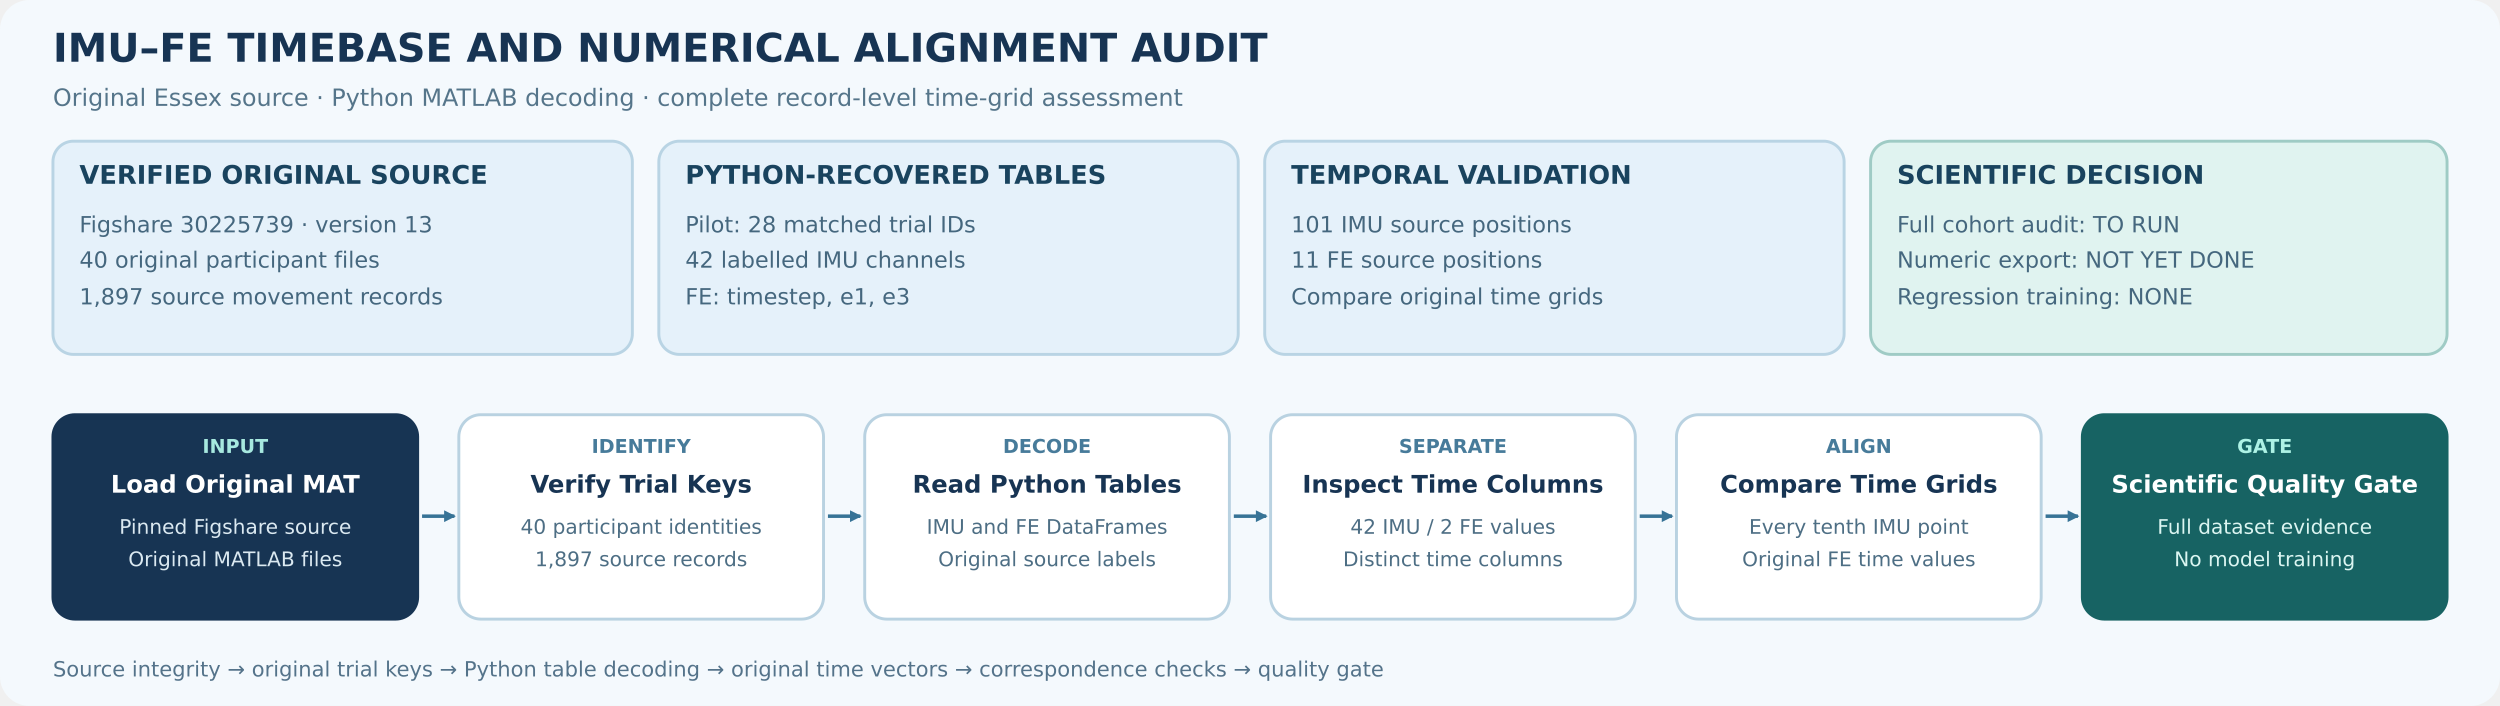
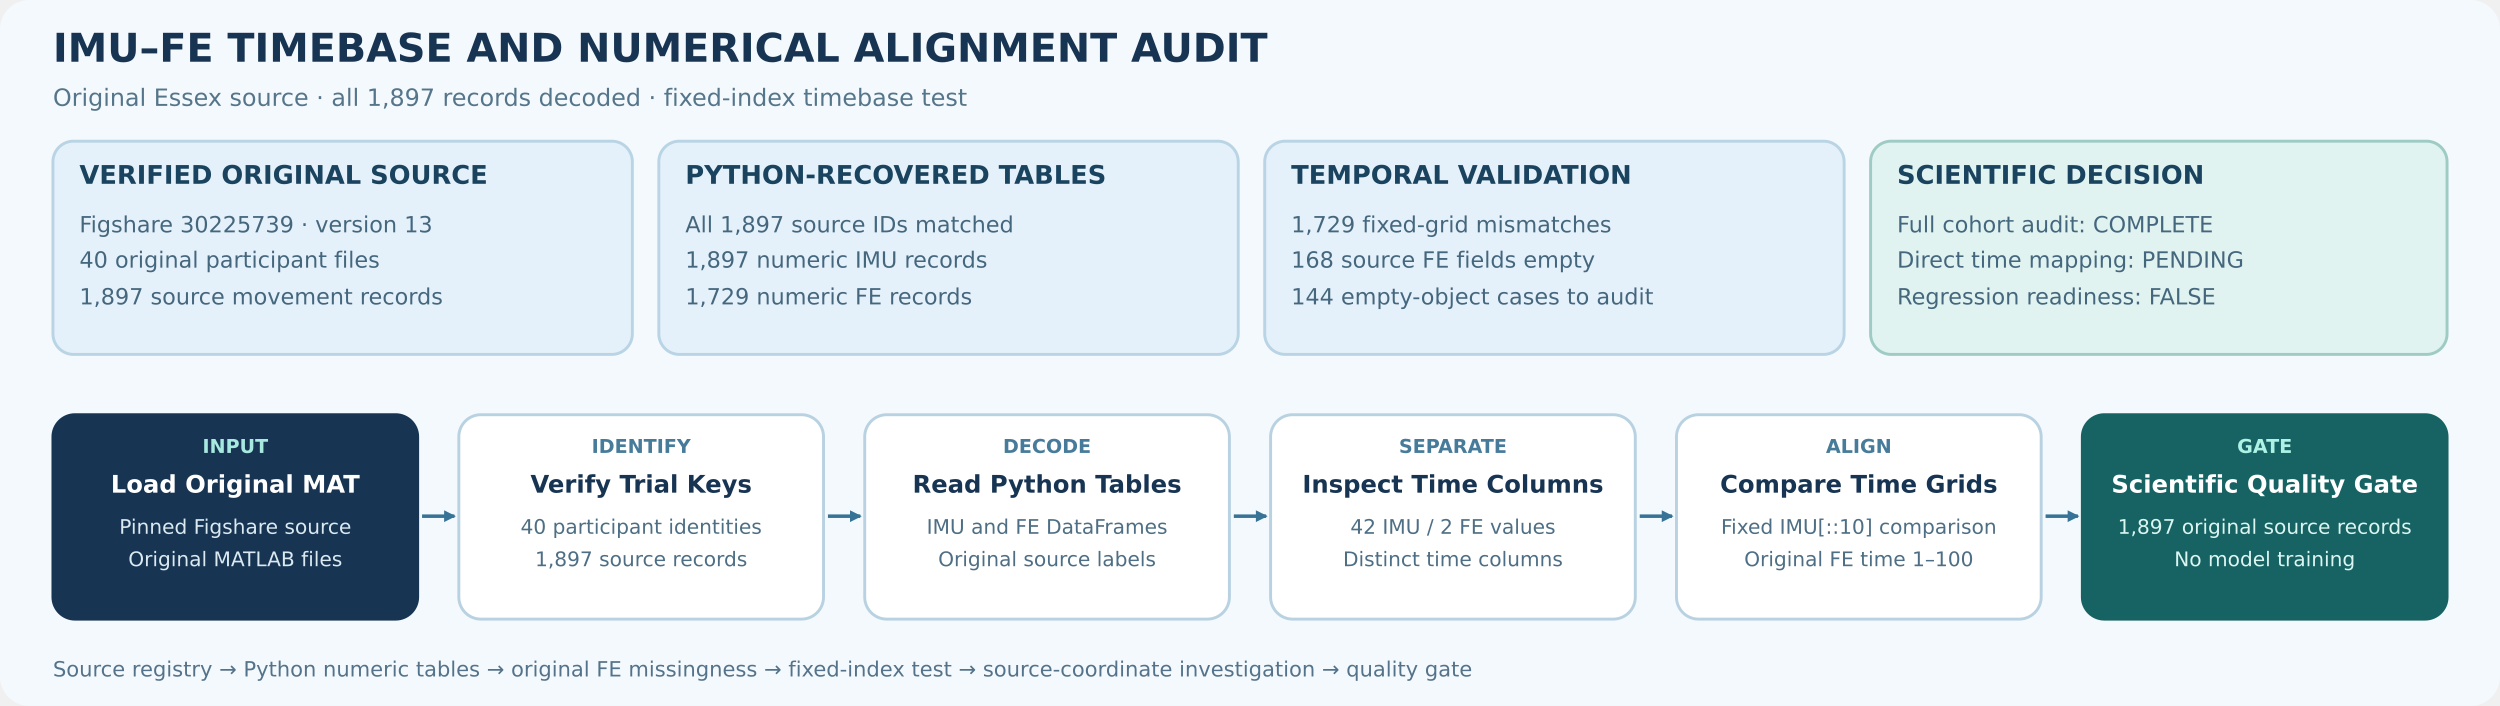
<svg xmlns="http://www.w3.org/2000/svg" width="1700" height="480" viewBox="0 0 1700 480" role="img" aria-labelledby="title desc">
  <defs>
    <marker id="final-arrow" markerUnits="userSpaceOnUse" markerWidth="8" markerHeight="8" refX="7" refY="4" orient="auto">
      <path d="M0 0 L8 4 L0 8 Z" fill="#377396" />
    </marker>
  </defs>
  <rect width="1700" height="480" rx="20" fill="#F4F9FD" />
  <g font-family="DejaVu Sans, Arial, sans-serif">
    <text x="36" y="42" font-size="27" font-weight="700" fill="#173453">IMU–FE TIMEBASE AND NUMERICAL ALIGNMENT AUDIT</text>
-     <text x="36" y="72" font-size="16.2" fill="#55758A">Original Essex source · Python MATLAB decoding · complete record-level time-grid assessment</text>
+     <text x="36" y="72" font-size="16.2" fill="#55758A">Original Essex source · all 1,897 records decoded · fixed-index timebase test</text>
    <g aria-label="Recorded evidence source groups">
      <rect x="36" y="96" width="394" height="145" rx="14" fill="#E5F1FA" stroke="#B9D4E4" stroke-width="2" />
      <rect x="448" y="96" width="394" height="145" rx="14" fill="#E5F1FA" stroke="#B9D4E4" stroke-width="2" />
      <rect x="860" y="96" width="394" height="145" rx="14" fill="#E5F1FA" stroke="#B9D4E4" stroke-width="2" />
      <rect x="1272" y="96" width="392" height="145" rx="14" fill="#E0F3F0" stroke="#9FCBC5" stroke-width="2" />
      <g font-size="17.5" font-weight="700" fill="#19435E">
        <text x="54" y="125">VERIFIED ORIGINAL SOURCE</text>
        <text x="466" y="125">PYTHON-RECOVERED TABLES</text>
        <text x="878" y="125">TEMPORAL VALIDATION</text>
        <text x="1290" y="125">SCIENTIFIC DECISION</text>
      </g>
      <g font-size="15.2" fill="#45677E">
        <text x="54" y="158">Figshare 30225739 · version 13</text>
        <text x="54" y="182">40 original participant files</text>
        <text x="54" y="207">1,897 source movement records</text>
-         <text x="466" y="158">Pilot: 28 matched trial IDs</text>
-         <text x="466" y="182">42 labelled IMU channels</text>
-         <text x="466" y="207">FE: timestep, e1, e3</text>
-         <text x="878" y="158">101 IMU source positions</text>
-         <text x="878" y="182">11 FE source positions</text>
-         <text x="878" y="207">Compare original time grids</text>
-         <text x="1290" y="158">Full cohort audit: TO RUN</text>
-         <text x="1290" y="182">Numeric export: NOT YET DONE</text>
-         <text x="1290" y="207">Regression training: NONE</text>
+         <text x="466" y="158">All 1,897 source IDs matched</text>
+         <text x="466" y="182">1,897 numeric IMU records</text>
+         <text x="466" y="207">1,729 numeric FE records</text>
+         <text x="878" y="158">1,729 fixed-grid mismatches</text>
+         <text x="878" y="182">168 source FE fields empty</text>
+         <text x="878" y="207">144 empty-object cases to audit</text>
+         <text x="1290" y="158">Full cohort audit: COMPLETE</text>
+         <text x="1290" y="182">Direct time mapping: PENDING</text>
+         <text x="1290" y="207">Regression readiness: FALSE</text>
      </g>
    </g>
    <g aria-label="Final notebook execution workflow">
      <g stroke-width="2">
        <rect x="36" y="282" width="248" height="139" rx="15" fill="#173453" stroke="#173453" />
        <rect x="312" y="282" width="248" height="139" rx="15" fill="#FFFFFF" stroke="#B9D2E1" />
        <rect x="588" y="282" width="248" height="139" rx="15" fill="#FFFFFF" stroke="#B9D2E1" />
        <rect x="864" y="282" width="248" height="139" rx="15" fill="#FFFFFF" stroke="#B9D2E1" />
        <rect x="1140" y="282" width="248" height="139" rx="15" fill="#FFFFFF" stroke="#B9D2E1" />
        <rect x="1416" y="282" width="248" height="139" rx="15" fill="#176363" stroke="#176363" />
      </g>
      <g fill="none" stroke="#377396" stroke-width="2.4" marker-end="url(#final-arrow)">
        <path d="M287 351 H309" />
        <path d="M563 351 H585" />
        <path d="M839 351 H861" />
        <path d="M1115 351 H1137" />
        <path d="M1391 351 H1413" />
      </g>
      <g font-size="13" font-weight="700" text-anchor="middle">
        <text x="160" y="308" fill="#A7E9DF">INPUT</text>
        <text x="436" y="308" fill="#477B9A">IDENTIFY</text>
        <text x="712" y="308" fill="#477B9A">DECODE</text>
        <text x="988" y="308" fill="#477B9A">SEPARATE</text>
        <text x="1264" y="308" fill="#477B9A">ALIGN</text>
        <text x="1540" y="308" fill="#AEF2E5">GATE</text>
      </g>
      <g font-size="16.5" font-weight="700" text-anchor="middle">
        <text x="160" y="335" fill="#FFFFFF">Load Original MAT</text>
        <text x="436" y="335" fill="#173453">Verify Trial Keys</text>
        <text x="712" y="335" fill="#173453">Read Python Tables</text>
        <text x="988" y="335" fill="#173453">Inspect Time Columns</text>
        <text x="1264" y="335" fill="#173453">Compare Time Grids</text>
        <text x="1540" y="335" fill="#FFFFFF">Scientific Quality Gate</text>
      </g>
      <g font-size="13.7" text-anchor="middle">
        <text x="160" y="363" fill="#DBE9F1">Pinned Figshare source</text>
        <text x="160" y="385" fill="#DBE9F1">Original MATLAB files</text>
        <text x="436" y="363" fill="#4D6E84">40 participant identities</text>
        <text x="436" y="385" fill="#4D6E84">1,897 source records</text>
        <text x="712" y="363" fill="#4D6E84">IMU and FE DataFrames</text>
        <text x="712" y="385" fill="#4D6E84">Original source labels</text>
        <text x="988" y="363" fill="#4D6E84">42 IMU / 2 FE values</text>
        <text x="988" y="385" fill="#4D6E84">Distinct time columns</text>
-         <text x="1264" y="363" fill="#4D6E84">Every tenth IMU point</text>
-         <text x="1264" y="385" fill="#4D6E84">Original FE time values</text>
-         <text x="1540" y="363" fill="#DBF5F1">Full dataset evidence</text>
+         <text x="1264" y="363" fill="#4D6E84">Fixed IMU[::10] comparison</text>
+         <text x="1264" y="385" fill="#4D6E84">Original FE time 1–100</text>
+         <text x="1540" y="363" fill="#DBF5F1">1,897 original source records</text>
        <text x="1540" y="385" fill="#DBF5F1">No model training</text>
      </g>
    </g>
-     <text x="36" y="460" font-size="14.3" fill="#54738A">Source integrity → original trial keys → Python table decoding → original time vectors → correspondence checks → quality gate</text>
+     <text x="36" y="460" font-size="14.3" fill="#54738A">Source registry → Python numeric tables → original FE missingness → fixed-index test → source-coordinate investigation → quality gate</text>
  </g>
</svg>
